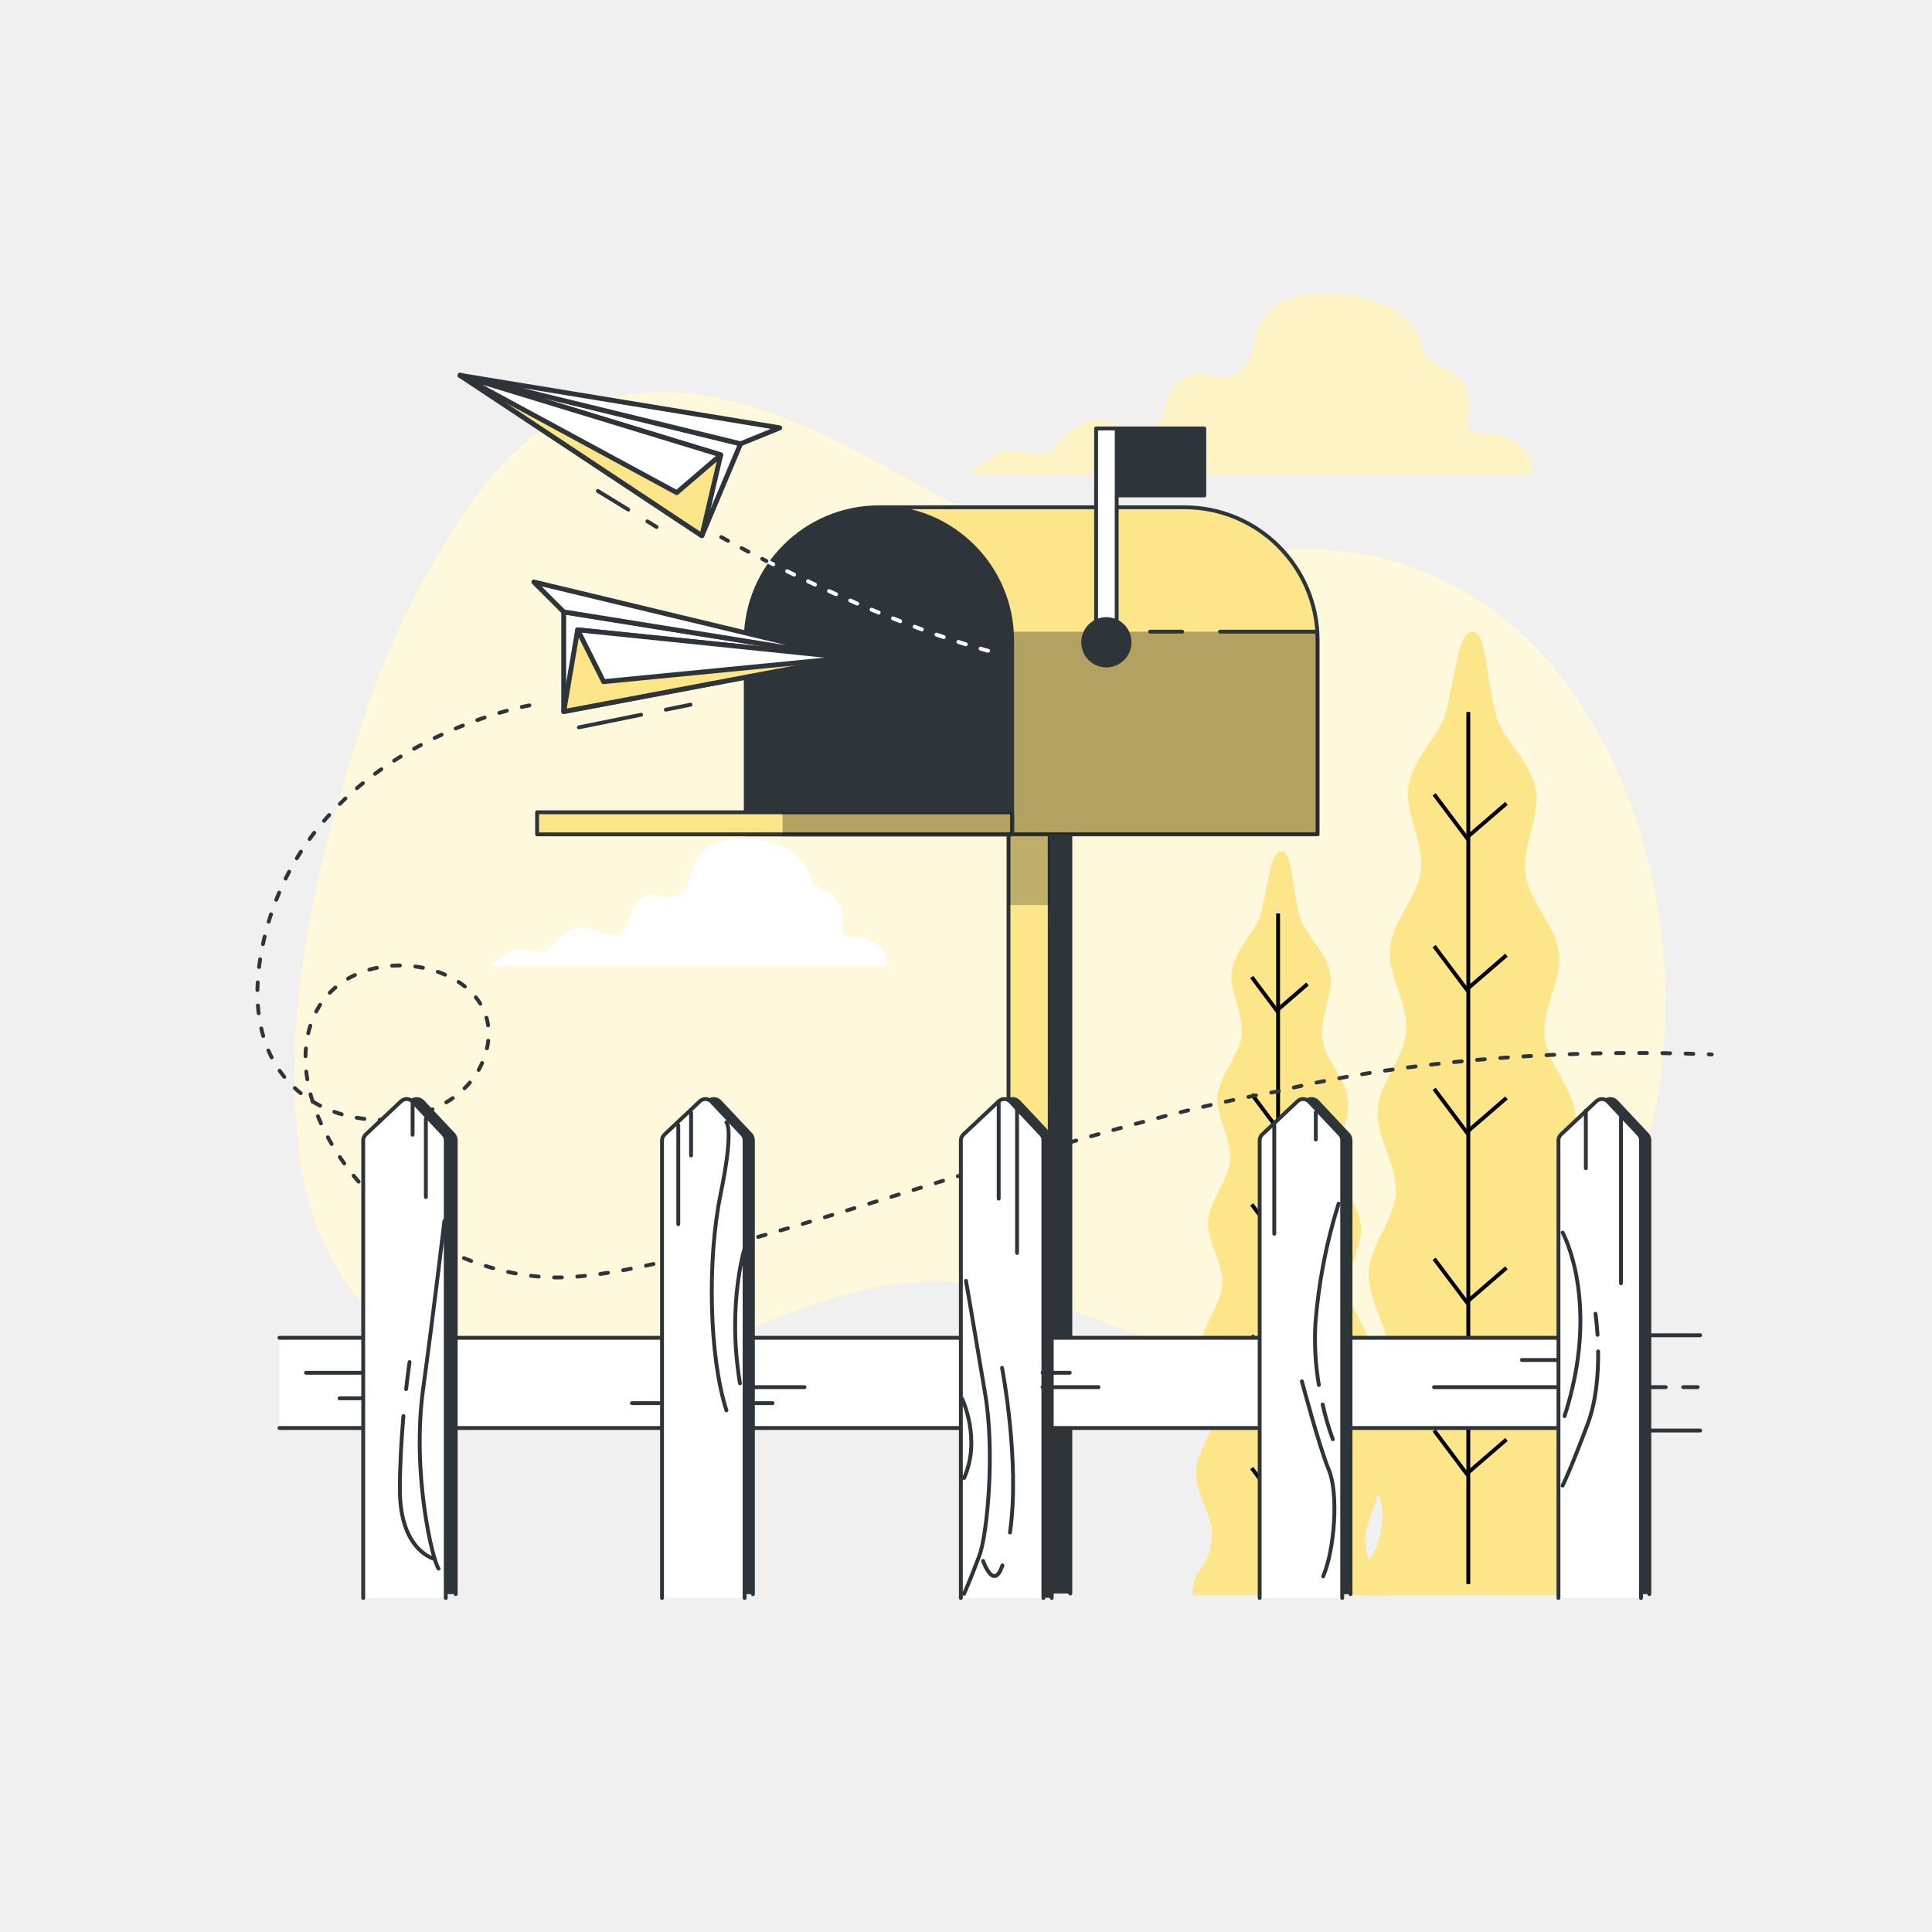
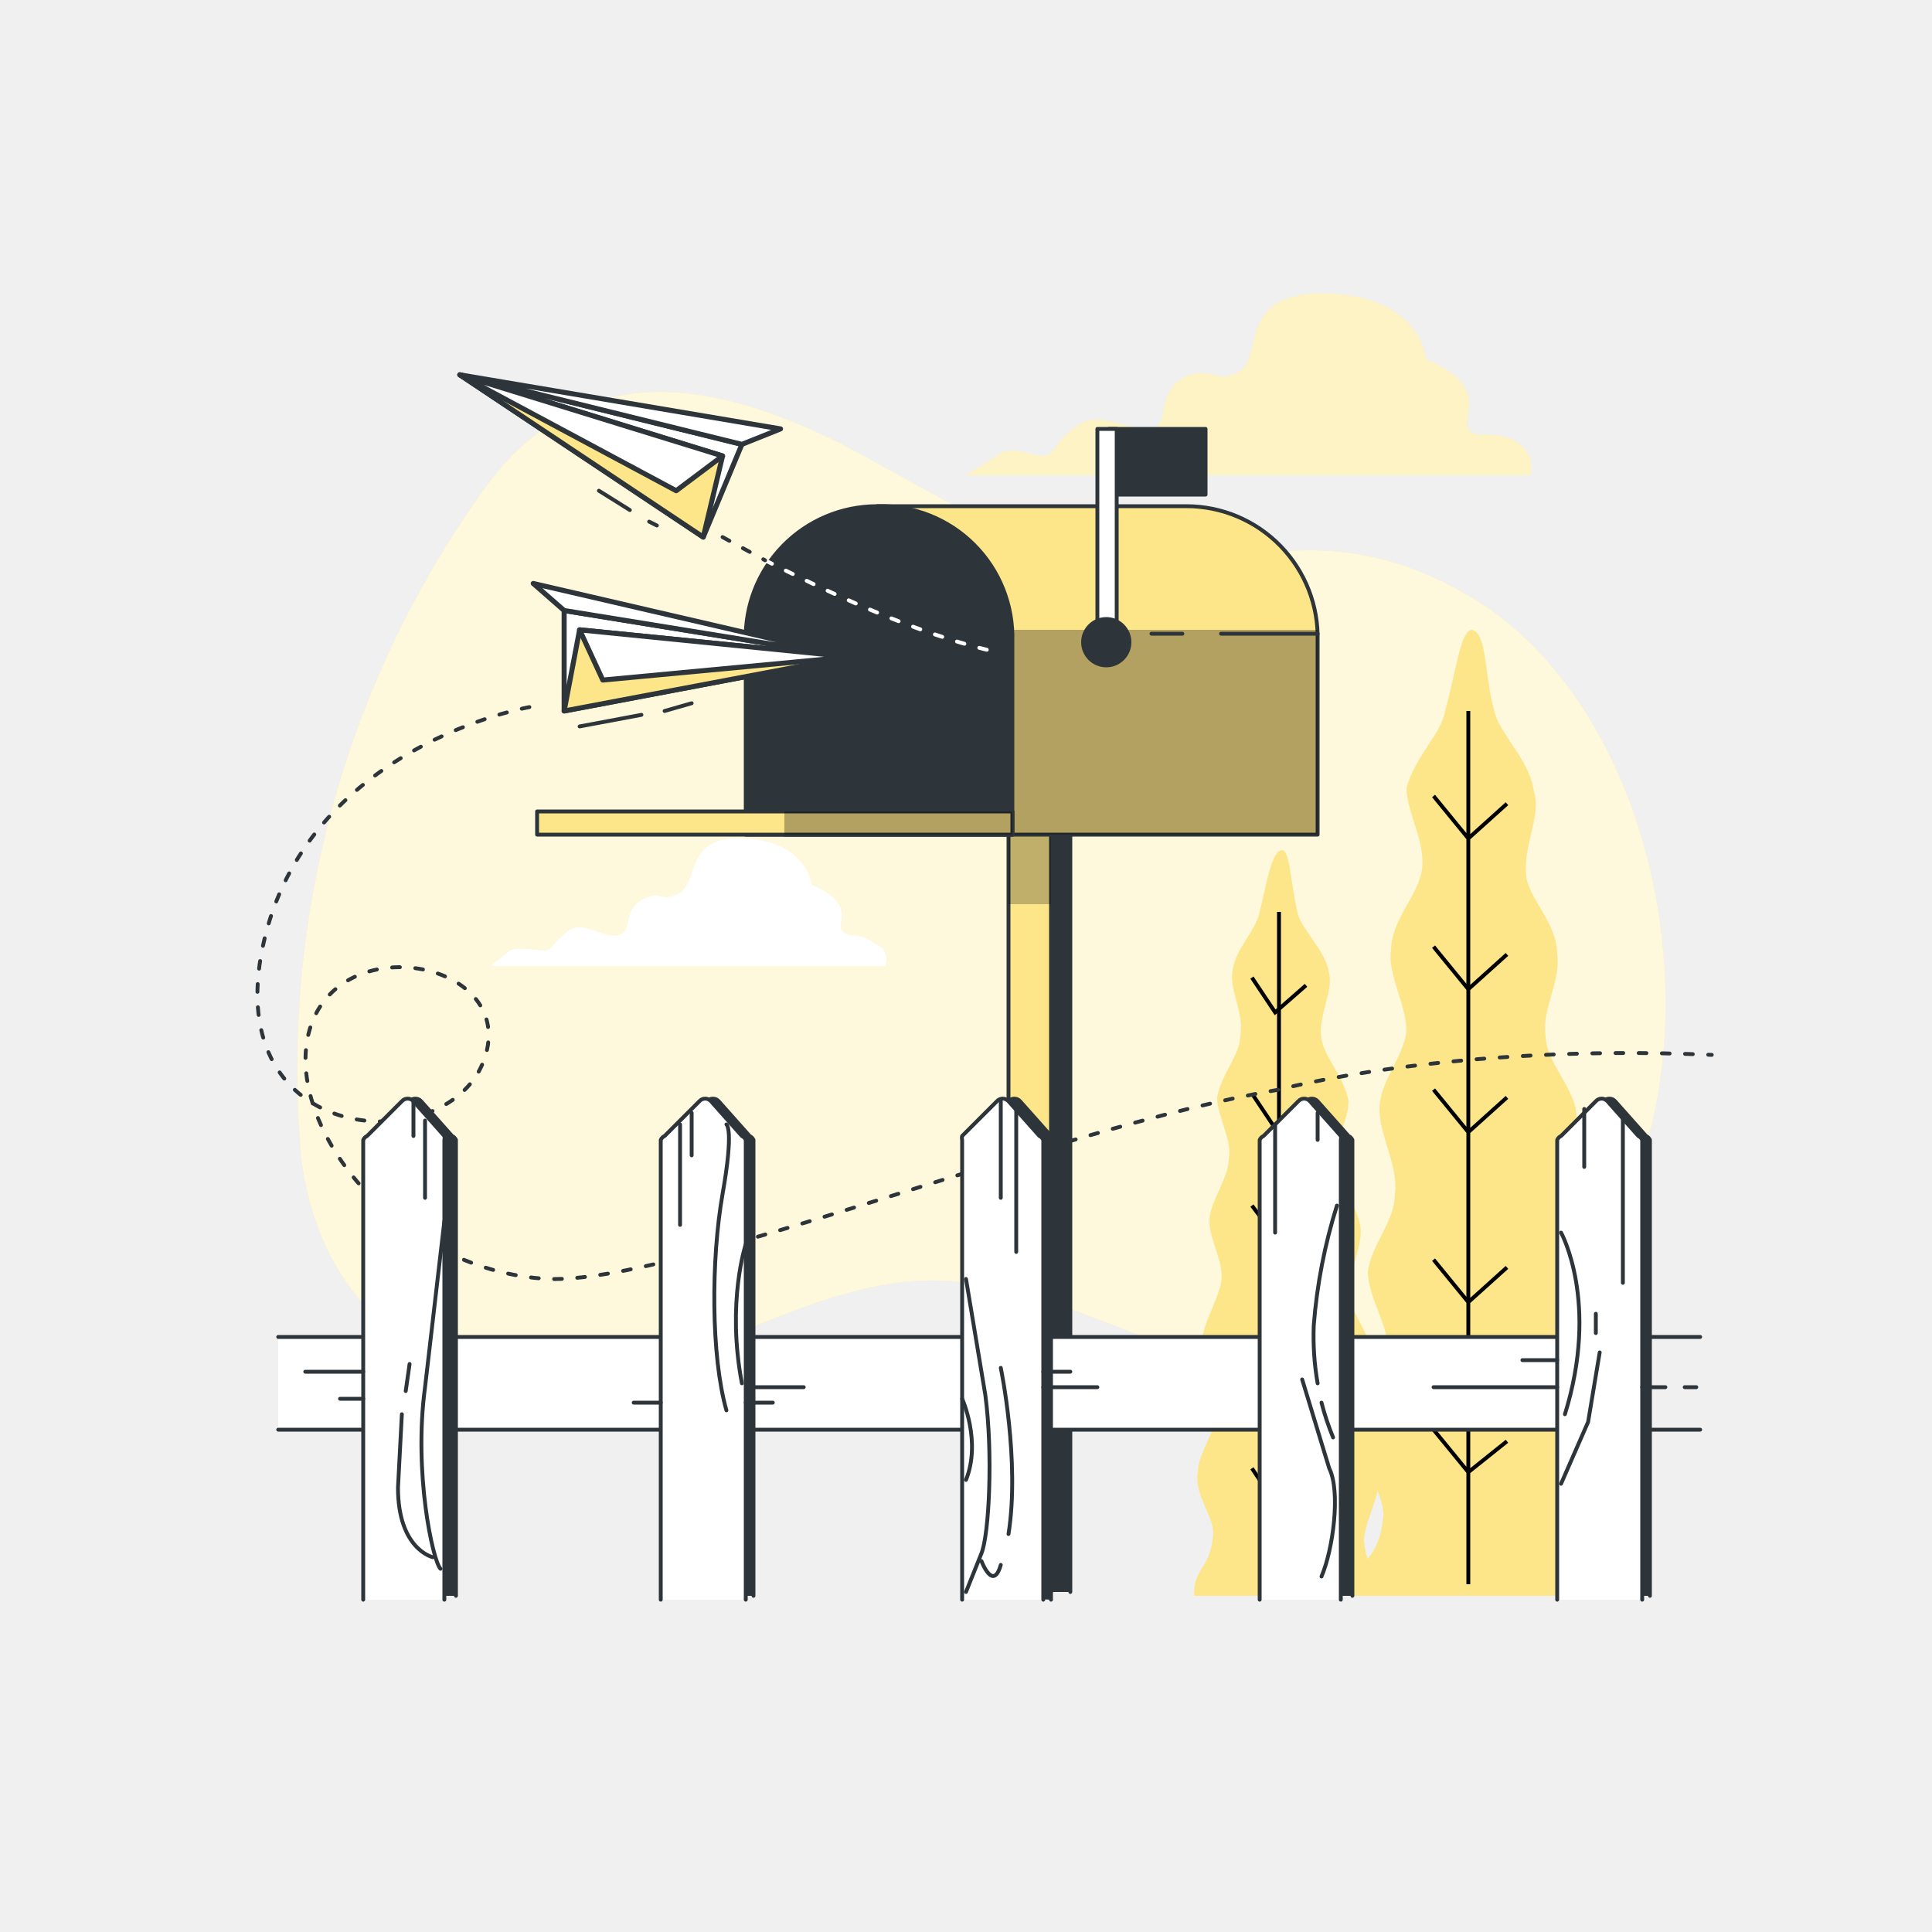
<svg xmlns="http://www.w3.org/2000/svg" viewBox="0 0 500 500">
-   <g id="freepik--background-simple--inject-1--inject-14">
-     <path d="M378,152.56c-15.56-8.52-31.77-11.94-49.46-9.75-21.79,2.69-39,5.86-59.85-2.26-17.53-6.82-33.54-17-50.26-25.44-34.2-17.35-68.15-22.72-93.79,11.5-13.64,18.21-24,39.12-31.15,61.18-11.56,35.59-21.06,75-15.85,112.17,6.59,47.12,47,69.24,95.34,52.17,19.55-6.9,38.42-17,59.27-19.89,43.63-6.06,79.59,34,131.91,24.26C454.34,339.74,447.68,190.71,378,152.56Z" style="fill:#FDE68A" />
-     <path d="M378,152.56c-15.56-8.52-31.77-11.94-49.46-9.75-21.79,2.69-39,5.86-59.85-2.26-17.53-6.82-33.54-17-50.26-25.44-34.2-17.35-68.15-22.72-93.79,11.5-13.64,18.21-24,39.12-31.15,61.18-11.56,35.59-21.06,75-15.85,112.17,6.59,47.12,47,69.24,95.34,52.17,19.55-6.9,38.42-17,59.27-19.89,43.63-6.06,79.59,34,131.91,24.26C454.34,339.74,447.68,190.71,378,152.56Z" style="fill:#fff;opacity:0.7" />
+   <path d="M378 153c-16-9-32-12-49-10-22 3-39 6-60-2-18-7-34-17-51-26-34-17-68-23-93 12a257 257 0 00-47 173c6 47 47 69 95 52 20-7 38-17 59-20 44-6 80 34 132 25 90-17 84-166 14-204z" fill="#fde68a" />
+   <path d="M378 153c-16-9-32-12-49-10-22 3-39 6-60-2-18-7-34-17-51-26-34-17-68-23-93 12a257 257 0 00-47 173c6 47 47 69 95 52 20-7 38-17 59-20 44-6 80 34 132 25 90-17 84-166 14-204z" fill="#fff" opacity=".7" />
+   <path d="M392 114c-7-3-10 0-12-3s6-11-11-18c0 0-1-16-25-17s-17 16-23 20-8-2-15 2-3 12-8 13-13-5-19-1-6 8-9 8-9-3-12 0l-8 5h146s2-5-4-9z" fill="#fde68a" />
+   <path d="M392 114c-7-3-10 0-12-3s6-11-11-18c0 0-1-16-25-17s-17 16-23 20-8-2-15 2-3 12-8 13-13-5-19-1-6 8-9 8-9-3-12 0l-8 5h146s2-5-4-9z" fill="#fff" opacity=".5" />
+   <path d="M226 244c-4-3-6-1-8-3s4-7-8-12c0 0-1-11-17-12s-12 11-17 14-5-1-10 2-2 8-6 9-9-4-13-1-4 5-6 5-7-1-9 0l-5 4h102s2-4-3-6z" fill="#fff" />
+   <path d="M226 244c-4-3-6-1-8-3s4-7-8-12c0 0-1-11-17-12s-12 11-17 14-5-1-10 2-2 8-6 9-9-4-13-1-4 5-6 5-7-1-9 0l-5 4h102s2-4-3-6z" fill="#fff" opacity=".5" />
+   <g>
+     <path d="M353 413h63c-1-8-6-6-7-18 0-6 5-14 5-22 0-6-7-13-7-21-1-6 5-14 4-21 0-7-7-14-7-21-1-7 4-14 4-21s-8-14-8-21c-1-7 4-14 3-21 0-8-7-14-8-20-1-8 4-16 2-22-1-8-8-14-10-20-3-10-2-21-6-22-3 0-4 10-7 21-1 6-8 12-10 20 0 6 5 14 4 21s-8 13-8 21c-1 6 4 14 4 21-1 7-7 13-7 20s5 15 4 22c0 7-6 13-7 20 0 7 6 15 5 21 0 8-6 14-7 21 0 8 6 15 6 21-1 13-7 10-7 21z" fill="#fde68a" />
+     <path fill="none" stroke="#000" stroke-miterlimit="10" d="M380 184v226M390 208l-10 9-9-11M390 247l-10 9-9-11M390 284l-10 9-9-11M390 328l-10 9-9-11M390 373l-10 8-9-11" />
+     <path d="M310 413h49c-1-6-5-5-6-14 0-5 4-11 4-17 0-5-5-10-6-16 0-5 4-11 4-16-1-6-6-11-6-16s4-12 3-17-5-10-6-16c-1-5 3-11 3-16-1-6-6-11-7-16-1-6 3-12 2-17-1-6-6-10-8-15-2-8-2-16-4-17-3 0-4 8-6 16-1 5-6 9-7 15-1 5 3 11 2 17 0 5-5 10-6 16 0 5 4 11 3 16 0 5-5 11-5 16s4 11 3 16-5 11-5 16c0 6 4 11 4 17 0 5-5 11-5 16-1 6 4 11 4 16-1 10-5 8-5 16z" fill="#fde68a" />
+     <path fill="none" stroke="#000" stroke-miterlimit="10" d="M331 236v175M338 255l-8 7-6-9M338 285l-8 7-6-9M338 314l-8 6-6-8M338 347l-8 7-6-8M338 382l-8 7-6-9" />
  </g>
-   <g id="freepik--Clouds--inject-1--inject-14">
-     <path d="M391.65,114.17c-6.35-3.47-9.23-.58-11.54-3.47s6.35-10.39-11-17.89c0,0-1.15-16.16-24.82-16.74S327,92.23,320.65,96.27,312.57,94,306.22,98s-3.46,12.12-8.65,13.27-12.13-5.19-18.48-1.15-6.35,7.5-9.23,7.5-8.66-2.31-12.12,0-7.51,5.2-7.51,5.2h146S398,117.63,391.65,114.17Z" style="fill:#FDE68A" />
-     <path d="M391.65,114.17c-6.35-3.47-9.23-.58-11.54-3.47s6.35-10.39-11-17.89c0,0-1.15-16.16-24.82-16.74S327,92.23,320.65,96.27,312.57,94,306.22,98s-3.46,12.12-8.65,13.27-12.13-5.19-18.48-1.15-6.35,7.5-9.23,7.5-8.66-2.31-12.12,0-7.51,5.2-7.51,5.2h146S398,117.63,391.65,114.17Z" style="fill:#fff;opacity:0.5" />
-     <path d="M226.08,243.9c-4.46-2.43-6.49-.41-8.11-2.43s4.46-7.3-7.7-12.57c0,0-.81-11.35-17.44-11.76s-12.16,11.35-16.62,14.19-5.67-1.62-10.13,1.22-2.44,8.51-6.08,9.32-8.52-3.65-13-.81-4.46,5.27-6.48,5.27-6.09-1.62-8.52,0-5.27,3.65-5.27,3.65H229.32S230.54,246.33,226.08,243.9Z" style="fill:#fff" />
-     <path d="M226.08,243.9c-4.46-2.43-6.49-.41-8.11-2.43s4.46-7.3-7.7-12.57c0,0-.81-11.35-17.44-11.76s-12.16,11.35-16.62,14.19-5.67-1.62-10.13,1.22-2.44,8.51-6.08,9.32-8.52-3.65-13-.81-4.46,5.27-6.48,5.27-6.09-1.62-8.52,0-5.27,3.65-5.27,3.65H229.32S230.54,246.33,226.08,243.9Z" style="fill:#fff;opacity:0.5" />
+   <g>
+     <path fill="#2e353a" stroke="#2e353a" stroke-linecap="round" stroke-linejoin="round" d="M266 412V210h11v202" />
+     <path fill="#fde68a" stroke="#2e353a" stroke-linecap="round" stroke-linejoin="round" d="M261 412V210h11v202" />
+     <path style="mix-blend-mode:multiply" fill="#2e353a" opacity=".3" d="M261 210h11v24h-11z" />
+     <path d="M307 131h-80l35 85h79v-50a34 34 0 00-34-35z" fill="#fde68a" stroke="#2e353a" stroke-linecap="round" stroke-linejoin="round" />
+     <path d="M256 201l6 15h79v-50-3h-85z" style="mix-blend-mode:multiply" opacity=".3" />
+     <path fill="none" stroke="#2e353a" stroke-linecap="round" stroke-linejoin="round" d="M306 164h-8M341 164h-25" />
+     <path d="M227 131h0a34 34 0 0135 35v50h0-69 0v-50a34 34 0 0134-35z" fill="#2e353a" stroke="#2e353a" stroke-linecap="round" stroke-linejoin="round" />
+     <path fill="#fde68a" stroke="#2e353a" stroke-linecap="round" stroke-linejoin="round" d="M203 210h59v6h-59z" />
+     <path fill="#fde68a" stroke="#2e353a" stroke-linecap="round" stroke-linejoin="round" d="M139 210h123v6H139z" />
+     <path opacity=".3" d="M203 210h59v6h-59z" />
+     <path fill="#2e353a" stroke="#2e353a" stroke-linecap="round" stroke-linejoin="round" d="M287 111h25v17h-25z" />
+     <path fill="#fff" stroke="#2e353a" stroke-linecap="round" stroke-linejoin="round" d="M284 111h5v54h-5z" />
+     <circle cx="286.3" cy="166.2" r="6" fill="#2e353a" stroke="#2e353a" stroke-linecap="round" stroke-linejoin="round" />
  </g>
-   <g id="freepik--Plants--inject-1--inject-14">
-     <path d="M352.87,412.87h63.2c-1.21-7.73-6.18-6.37-6.84-18.35-.33-6,5.26-13.5,4.77-21.42-.4-6.53-6.83-13.22-7.33-20.69-.45-6.74,5-14.22,4.51-21.48-.51-6.86-7-13.45-7.61-20.59-.56-7,4.82-14.51,4.18-21.55s-7.27-13.51-8-20.45c-.73-7.13,4.48-14.81,3.68-21.63-.84-7.25-7.68-13.51-8.61-20.19-1-7.43,3.81-15.37,2.68-21.79-1.39-7.86-8.71-13.55-10.25-19.35-2.87-10.81-2.51-21.22-5.9-21.9-3.61-.72-4.44,9.49-7.18,20.9-1.38,5.73-8.53,11.54-9.71,19.41-.95,6.37,4.11,14.12,3.28,21.52-.74,6.63-7.41,13-8.06,20.21-.61,6.78,4.8,14.25,4.27,21.34-.52,6.89-7,13.46-7.43,20.46s5.13,14.32,4.75,21.23c-.39,7.08-6.74,13.77-7.07,20.58-.34,7.21,5.35,14.48,5.07,21.16-.31,7.41-6.57,14.19-6.8,20.67-.28,7.86,5.49,15.11,5.31,21.1-.38,13-6.33,10.29-6.54,20.75Z" style="fill:#FDE68A" />
-     <line x1="380" y1="184.25" x2="380" y2="409.95" style="fill:none;stroke:#000;stroke-miterlimit:10" />
-     <polyline points="389.87 207.91 379.58 216.8 371.16 205.57" style="fill:none;stroke:#000;stroke-miterlimit:10" />
-     <polyline points="389.87 247.2 379.58 256.08 371.16 244.86" style="fill:none;stroke:#000;stroke-miterlimit:10" />
-     <polyline points="389.87 284.14 379.58 293.03 371.16 281.8" style="fill:none;stroke:#000;stroke-miterlimit:10" />
-     <polyline points="389.87 328.11 379.58 336.99 371.16 325.77" style="fill:none;stroke:#000;stroke-miterlimit:10" />
-     <polyline points="389.87 372.54 379.58 381.42 371.16 370.2" style="fill:none;stroke:#000;stroke-miterlimit:10" />
-     <path d="M309.82,412.87h48.79c-.94-6-4.77-4.92-5.28-14.16-.26-4.66,4.05-10.42,3.68-16.54-.31-5-5.27-10.21-5.66-16-.35-5.2,3.89-11,3.48-16.58-.39-5.3-5.42-10.38-5.87-15.89s3.72-11.21,3.23-16.64-5.62-10.43-6.16-15.78c-.56-5.51,3.46-11.43,2.84-16.71-.65-5.59-5.93-10.42-6.64-15.57-.8-5.74,2.94-11.87,2.06-16.82-1.07-6.07-6.72-10.47-7.9-14.94-2.22-8.34-1.94-16.39-4.56-16.91-2.79-.56-3.43,7.32-5.54,16.14-1.06,4.42-6.59,8.91-7.5,15-.73,4.92,3.17,10.9,2.53,16.61-.57,5.12-5.71,10-6.22,15.6-.47,5.23,3.71,11,3.3,16.47-.4,5.32-5.39,10.39-5.74,15.79s4,11.06,3.67,16.39-5.2,10.63-5.45,15.89c-.27,5.56,4.12,11.17,3.91,16.33-.24,5.72-5.07,11-5.25,16-.22,6.06,4.24,11.67,4.1,16.28-.3,10-4.89,7.95-5.05,16Z" style="fill:#FDE68A" />
-     <line x1="330.77" y1="236.4" x2="330.77" y2="410.62" style="fill:none;stroke:#000;stroke-miterlimit:10" />
-     <polyline points="338.38 254.66 330.44 261.52 323.94 252.85" style="fill:none;stroke:#000;stroke-miterlimit:10" />
-     <polyline points="338.38 284.98 330.44 291.84 323.94 283.18" style="fill:none;stroke:#000;stroke-miterlimit:10" />
-     <polyline points="338.38 313.5 330.44 320.36 323.94 311.7" style="fill:none;stroke:#000;stroke-miterlimit:10" />
-     <polyline points="338.38 347.44 330.44 354.3 323.94 345.63" style="fill:none;stroke:#000;stroke-miterlimit:10" />
-     <polyline points="338.38 381.74 330.44 388.59 323.94 379.93" style="fill:none;stroke:#000;stroke-miterlimit:10" />
+   <g stroke-linecap="round" stroke-linejoin="round">
+     <path d="M198 145c14 7 38 19 61 24" fill="none" stroke="#fff" stroke-dasharray="2,4" />
+     <path d="M187 139l11 6" fill="none" stroke="#2e353a" stroke-dasharray="2,4" />
+     <path fill="#fff" stroke="#2e353a" stroke-width="1.3" d="M182 139l10-24-73-18 63 42z" />
+     <path fill="#fde68a" stroke="#2e353a" stroke-width="1.3" d="M187 118l-5 21-63-42 68 21z" />
+     <path fill="#fff" stroke="#2e353a" stroke-width="1.3" d="M187 118l-12 9-56-30 68 21zM192 115l10-4-83-14 73 18z" />
+     <path fill="none" stroke="#2e353a" d="M168 135l2 1M155 127l8 5" />
+     <path fill="#fff" stroke="#2e353a" stroke-width="1.3" d="M146 184v-26l74 12-74 14z" />
+     <path fill="#fde68a" stroke="#2e353a" stroke-width="1.3" d="M150 163l-4 21 74-14-70-7z" />
+     <path fill="#fff" stroke="#2e353a" stroke-width="1.3" d="M150 163l6 13 64-6-70-7zM146 158l-8-7 82 19-74-12z" />
+     <path fill="none" stroke="#2e353a" d="M172 184l7-2M150 188l16-3" />
+     <path d="M137 183s-58 10-69 62 47 55 57 30-34-35-44-11 20 65 61 67c34 1 130-39 189-49 0 0 44-12 112-9" fill="none" stroke="#2e353a" stroke-dasharray="2,4" />
  </g>
-   <g id="freepik--Mailbox--inject-1--inject-14">
-     <polyline points="266.33 412.4 266.33 210.22 277 210.22 277 412.4" style="fill:#2e353a;stroke:#2e353a;stroke-linecap:round;stroke-linejoin:round" />
-     <polyline points="261 412.4 261 210.22 271.67 210.22 271.67 412.4" style="fill:#FDE68A;stroke:#2e353a;stroke-linecap:round;stroke-linejoin:round" />
-     <rect x="261" y="210.22" width="10.67" height="24" style="fill:#2e353a;opacity:0.3;mix-blend-mode:multiply" />
-     <path d="M306.53,131.29H227.47l34.46,84.64H341V165.75A34.46,34.46,0,0,0,306.53,131.29Z" style="fill:#FDE68A;stroke:#2e353a;stroke-linecap:round;stroke-linejoin:round" />
-     <path d="M255.9,201.11l6,14.82H341V165.75c0-.76,0-1.52-.08-2.27h-85Z" style="opacity:0.3;mix-blend-mode:multiply" />
-     <line x1="305.95" y1="163.48" x2="297.63" y2="163.48" style="fill:none;stroke:#2e353a;stroke-linecap:round;stroke-linejoin:round" />
-     <line x1="340.92" y1="163.48" x2="315.74" y2="163.48" style="fill:none;stroke:#2e353a;stroke-linecap:round;stroke-linejoin:round" />
-     <path d="M227.47,131.29h0a34.47,34.47,0,0,1,34.47,34.47v50.18a0,0,0,0,1,0,0H193a0,0,0,0,1,0,0V165.75A34.47,34.47,0,0,1,227.47,131.29Z" style="fill:#2e353a;stroke:#2e353a;stroke-linecap:round;stroke-linejoin:round" />
-     <rect x="202.53" y="210.22" width="59.4" height="5.71" style="fill:#FDE68A;stroke:#2e353a;stroke-linecap:round;stroke-linejoin:round" />
-     <rect x="139" y="210.22" width="122.93" height="5.71" style="fill:#FDE68A;stroke:#2e353a;stroke-linecap:round;stroke-linejoin:round" />
-     <rect x="202.53" y="210.22" width="59.4" height="5.71" style="opacity:0.3" />
-     <rect x="287" y="110.89" width="24.67" height="17.33" style="fill:#2e353a;stroke:#2e353a;stroke-linecap:round;stroke-linejoin:round" />
-     <rect x="283.67" y="110.89" width="5.33" height="54" style="fill:#fff;stroke:#2e353a;stroke-linecap:round;stroke-linejoin:round" />
-     <circle cx="286.33" cy="166.22" r="6" style="fill:#2e353a;stroke:#2e353a;stroke-linecap:round;stroke-linejoin:round" />
-   </g>
-   <g id="freepik--paper-planes--inject-1--inject-14">
-     <path d="M198.34,145.15c13.92,7.07,38.12,18.4,60.44,24.1" style="fill:none;stroke:#fff;stroke-linecap:round;stroke-linejoin:round;stroke-dasharray:2,4" />
-     <path d="M186.66,139s4.46,2.52,11.68,6.19" style="fill:none;stroke:#2e353a;stroke-linecap:round;stroke-linejoin:round;stroke-dasharray:2,4" />
-     <polygon points="181.65 138.63 191.66 114.85 119.07 97.14 181.65 138.63" style="fill:#fff;stroke:#2e353a;stroke-linecap:round;stroke-linejoin:round;stroke-width:1.263px" />
-     <polygon points="186.53 117.73 181.65 138.63 119.07 97.14 186.53 117.73" style="fill:#FDE68A;stroke:#2e353a;stroke-linecap:round;stroke-linejoin:round;stroke-width:1.263px" />
-     <polygon points="186.53 117.73 175.14 127.49 119.07 97.14 186.53 117.73" style="fill:#fff;stroke:#2e353a;stroke-linecap:round;stroke-linejoin:round;stroke-width:1.263px" />
-     <polygon points="191.66 114.85 201.8 110.73 119.07 97.14 191.66 114.85" style="fill:#fff;stroke:#2e353a;stroke-linecap:round;stroke-linejoin:round;stroke-width:1.263px" />
-     <line x1="167.55" y1="134.93" x2="169.9" y2="136.37" style="fill:none;stroke:#2e353a;stroke-linecap:round;stroke-linejoin:round" />
-     <line x1="154.73" y1="127.07" x2="162.6" y2="131.89" style="fill:none;stroke:#2e353a;stroke-linecap:round;stroke-linejoin:round" />
-     <polygon points="145.89 184.15 145.89 158.36 219.67 170.22 145.89 184.15" style="fill:#fff;stroke:#2e353a;stroke-linecap:round;stroke-linejoin:round;stroke-width:1.263px" />
-     <polygon points="149.5 163 145.89 184.15 219.67 170.22 149.5 163" style="fill:#FDE68A;stroke:#2e353a;stroke-linecap:round;stroke-linejoin:round;stroke-width:1.263px" />
-     <polygon points="149.5 163 156.21 176.41 219.67 170.22 149.5 163" style="fill:#fff;stroke:#2e353a;stroke-linecap:round;stroke-linejoin:round;stroke-width:1.263px" />
-     <polygon points="145.89 158.36 138.15 150.62 219.67 170.22 145.89 158.36" style="fill:#fff;stroke:#2e353a;stroke-linecap:round;stroke-linejoin:round;stroke-width:1.263px" />
-     <line x1="172.31" y1="183.67" x2="178.71" y2="182.37" style="fill:none;stroke:#2e353a;stroke-linecap:round;stroke-linejoin:round" />
-     <line x1="149.83" y1="188.24" x2="165.92" y2="184.97" style="fill:none;stroke:#2e353a;stroke-linecap:round;stroke-linejoin:round" />
-     <path d="M137,182.56s-58,10-69,62,47,55,57,30-34-35-44-11,20,65,61,67c34.07,1.66,129.59-38.11,189-48.16,0,0,44-12.18,112-9.51" style="fill:none;stroke:#2e353a;stroke-linecap:round;stroke-linejoin:round;stroke-dasharray:2,4" />
-   </g>
-   <g id="freepik--Fence--inject-1--inject-14">
-     <line x1="423.33" y1="345.56" x2="440" y2="345.56" style="fill:#fff;stroke:#2e353a;stroke-linecap:round;stroke-linejoin:round" />
-     <line x1="423.33" y1="370.22" x2="440" y2="370.22" style="fill:#fff;stroke:#2e353a;stroke-linecap:round;stroke-linejoin:round" />
-     <polyline points="72.33 369.56 421.33 369.56 421.33 346.22 72.33 346.22" style="fill:#fff;stroke:#2e353a;stroke-linecap:round;stroke-linejoin:round" />
-     <path d="M96.59,412.56V295.14a2.13,2.13,0,0,1,.66-1.54l9.12-8.59a2.13,2.13,0,0,1,3,.09l8,8.51a2.17,2.17,0,0,1,.57,1.45v117.5" style="fill:#2e353a;stroke:#2e353a;stroke-linecap:round;stroke-linejoin:round" />
-     <path d="M94,413.56V295.14a2.1,2.1,0,0,1,.67-1.54l9.12-8.59a2.12,2.12,0,0,1,3,.09l8,8.51a2.12,2.12,0,0,1,.57,1.45v118.5" style="fill:#fff;stroke:#2e353a;stroke-linecap:round;stroke-linejoin:round" />
-     <path d="M173.49,412.56V295.14a2.13,2.13,0,0,1,.66-1.54l9.13-8.59a2.12,2.12,0,0,1,3,.09l8,8.51a2.12,2.12,0,0,1,.57,1.45v117.5" style="fill:#2e353a;stroke:#2e353a;stroke-linecap:round;stroke-linejoin:round" />
-     <path d="M171.33,413.56V295.14a2.1,2.1,0,0,1,.67-1.54l9.12-8.59a2.13,2.13,0,0,1,3,.09l8,8.51a2.13,2.13,0,0,1,.58,1.45v118.5" style="fill:#fff;stroke:#2e353a;stroke-linecap:round;stroke-linejoin:round" />
-     <path d="M250.82,412.56V295.14a2.1,2.1,0,0,1,.67-1.54l9.12-8.59a2.13,2.13,0,0,1,3,.09l8,8.51a2.13,2.13,0,0,1,.58,1.45v118.5" style="fill:#2e353a;stroke:#2e353a;stroke-linecap:round;stroke-linejoin:round" />
-     <path d="M248.67,413.56V295.14a2.13,2.13,0,0,1,.66-1.54l9.13-8.59a2.12,2.12,0,0,1,3,.09l8,8.51a2.12,2.12,0,0,1,.57,1.45v118.5" style="fill:#fff;stroke:#2e353a;stroke-linecap:round;stroke-linejoin:round" />
-     <path d="M328.16,412.56V295.14a2.13,2.13,0,0,1,.66-1.54l9.12-8.59a2.13,2.13,0,0,1,3,.09l8,8.51a2.17,2.17,0,0,1,.57,1.45v117.5" style="fill:#2e353a;stroke:#2e353a;stroke-linecap:round;stroke-linejoin:round" />
-     <path d="M326,413.56V295.14a2.1,2.1,0,0,1,.67-1.54l9.12-8.59a2.12,2.12,0,0,1,3,.09l8,8.51a2.12,2.12,0,0,1,.57,1.45v118.5" style="fill:#fff;stroke:#2e353a;stroke-linecap:round;stroke-linejoin:round" />
-     <path d="M405.49,412.56V295.14a2.13,2.13,0,0,1,.66-1.54l9.13-8.59a2.12,2.12,0,0,1,3,.09l8,8.51a2.12,2.12,0,0,1,.57,1.45v117.5" style="fill:#2e353a;stroke:#2e353a;stroke-linecap:round;stroke-linejoin:round" />
-     <path d="M403.33,413.56V295.14a2.1,2.1,0,0,1,.67-1.54l9.12-8.59a2.13,2.13,0,0,1,3,.09l8,8.51a2.13,2.13,0,0,1,.58,1.45v118.5" style="fill:#fff;stroke:#2e353a;stroke-linecap:round;stroke-linejoin:round" />
-     <line x1="106.78" y1="285.1" x2="106.78" y2="293.66" style="fill:none;stroke:#2e353a;stroke-linecap:round;stroke-linejoin:round" />
-     <line x1="110.21" y1="289.52" x2="110.21" y2="309.78" style="fill:none;stroke:#2e353a;stroke-linecap:round;stroke-linejoin:round" />
-     <line x1="175.54" y1="291.18" x2="175.54" y2="316.81" style="fill:none;stroke:#2e353a;stroke-linecap:round;stroke-linejoin:round" />
-     <line x1="178.85" y1="287.87" x2="178.85" y2="299.03" style="fill:none;stroke:#2e353a;stroke-linecap:round;stroke-linejoin:round" />
-     <line x1="258.46" y1="285.01" x2="258.46" y2="310.2" style="fill:none;stroke:#2e353a;stroke-linecap:round;stroke-linejoin:round" />
-     <line x1="263.21" y1="287.04" x2="263.21" y2="324.26" style="fill:none;stroke:#2e353a;stroke-linecap:round;stroke-linejoin:round" />
-     <line x1="329.78" y1="291.18" x2="329.78" y2="319.29" style="fill:none;stroke:#2e353a;stroke-linecap:round;stroke-linejoin:round" />
-     <line x1="340.53" y1="287.87" x2="340.53" y2="294.9" style="fill:none;stroke:#2e353a;stroke-linecap:round;stroke-linejoin:round" />
-     <line x1="410.41" y1="287.45" x2="410.41" y2="302.34" style="fill:none;stroke:#2e353a;stroke-linecap:round;stroke-linejoin:round" />
-     <line x1="419.51" y1="289.11" x2="419.51" y2="332.11" style="fill:none;stroke:#2e353a;stroke-linecap:round;stroke-linejoin:round" />
-     <line x1="402.97" y1="351.96" x2="393.87" y2="351.96" style="fill:none;stroke:#2e353a;stroke-linecap:round;stroke-linejoin:round" />
-     <line x1="402.97" y1="358.99" x2="371.13" y2="358.99" style="fill:none;stroke:#2e353a;stroke-linecap:round;stroke-linejoin:round" />
-     <line x1="284.29" y1="358.99" x2="269.82" y2="358.99" style="fill:none;stroke:#2e353a;stroke-linecap:round;stroke-linejoin:round" />
-     <line x1="208.21" y1="358.99" x2="193.74" y2="358.99" style="fill:none;stroke:#2e353a;stroke-linecap:round;stroke-linejoin:round" />
-     <line x1="93.67" y1="355.27" x2="79.2" y2="355.27" style="fill:none;stroke:#2e353a;stroke-linecap:round;stroke-linejoin:round" />
-     <line x1="93.67" y1="361.88" x2="87.88" y2="361.88" style="fill:none;stroke:#2e353a;stroke-linecap:round;stroke-linejoin:round" />
-     <line x1="276.85" y1="355.27" x2="269.82" y2="355.27" style="fill:none;stroke:#2e353a;stroke-linecap:round;stroke-linejoin:round" />
-     <line x1="199.94" y1="363.12" x2="192.91" y2="363.12" style="fill:none;stroke:#2e353a;stroke-linecap:round;stroke-linejoin:round" />
-     <line x1="170.58" y1="363.12" x2="163.55" y2="363.12" style="fill:none;stroke:#2e353a;stroke-linecap:round;stroke-linejoin:round" />
-     <line x1="431.08" y1="358.99" x2="424.88" y2="358.99" style="fill:none;stroke:#2e353a;stroke-linecap:round;stroke-linejoin:round" />
-     <line x1="439.35" y1="358.99" x2="435.63" y2="358.99" style="fill:none;stroke:#2e353a;stroke-linecap:round;stroke-linejoin:round" />
-     <path d="M115,316s-2.5,21.49-5.5,43.48,2.5,44.49,4,46.49" style="fill:none;stroke:#2e353a;stroke-linecap:round;stroke-linejoin:round" />
-     <path d="M105.11,359.5c.48-4.29.88-7,.88-7" style="fill:none;stroke:#2e353a;stroke-linecap:round;stroke-linejoin:round" />
-     <path d="M112.49,403.47s-9-2-9-18c0-6.57.42-13.3.92-19" style="fill:none;stroke:#2e353a;stroke-linecap:round;stroke-linejoin:round" />
-     <path d="M188,290.5s2,1.5-1.5,18.5-3,42,1.5,56" style="fill:none;stroke:#2e353a;stroke-linecap:round;stroke-linejoin:round" />
-     <path d="M193,322s-5,15-1.5,36" style="fill:none;stroke:#2e353a;stroke-linecap:round;stroke-linejoin:round" />
-     <path d="M250,331.49s2.5,14.5,5,29.49.5,36-1.5,41.49-4,10-4,10" style="fill:none;stroke:#2e353a;stroke-linecap:round;stroke-linejoin:round" />
-     <path d="M259.42,405.12c-2.23,6.84-5-1.15-5-1.15" style="fill:none;stroke:#2e353a;stroke-linecap:round;stroke-linejoin:round" />
-     <path d="M259.33,354s4.71,24.31,2.05,42.61" style="fill:none;stroke:#2e353a;stroke-linecap:round;stroke-linejoin:round" />
-     <path d="M249,362s5,10.5.5,20.5" style="fill:none;stroke:#2e353a;stroke-linecap:round;stroke-linejoin:round" />
-     <path d="M342.3,363.48a68.23,68.23,0,0,0,2.63,9" style="fill:none;stroke:#2e353a;stroke-linecap:round;stroke-linejoin:round" />
-     <path d="M346.43,311.5a138.77,138.77,0,0,0-6,31,71.49,71.49,0,0,0,.89,15.93" style="fill:none;stroke:#2e353a;stroke-linecap:round;stroke-linejoin:round" />
-     <path d="M336.93,357.48s4.5,17,7,23,1.5,20.49-1.5,27.49" style="fill:none;stroke:#2e353a;stroke-linecap:round;stroke-linejoin:round" />
-     <path d="M404.41,319s10,18,.5,47.49" style="fill:none;stroke:#2e353a;stroke-linecap:round;stroke-linejoin:round" />
-     <path d="M413.6,349.74c.06,5.62-.44,12.74-2.69,18.74-4.5,12-6.5,16-6.5,16" style="fill:none;stroke:#2e353a;stroke-linecap:round;stroke-linejoin:round" />
-     <path d="M412.91,340s.33,2.15.53,5.46" style="fill:none;stroke:#2e353a;stroke-linecap:round;stroke-linejoin:round" />
+   <g stroke="#2e353a" stroke-linecap="round" stroke-linejoin="round">
+     <path fill="#fff" d="M423 346h17M423 370h17M72 370h349v-24H72" />
+     <path d="M97 413V295a2 2 0 010-1l9-9a2 2 0 013 0l8 9a2 2 0 011 1v118" fill="#2e353a" />
+     <path d="M94 414V295a2 2 0 011-1l9-9a2 2 0 013 0l8 9a2 2 0 010 1v119" fill="#fff" />
+     <path d="M173 413V295a2 2 0 011-1l9-9a2 2 0 013 0l8 9a2 2 0 011 1v118" fill="#2e353a" />
+     <path d="M171 414V295a2 2 0 011-1l9-9a2 2 0 013 0l8 9a2 2 0 011 1v119" fill="#fff" />
+     <path d="M251 413V295a2 2 0 010-1l10-9a2 2 0 013 0l8 9a2 2 0 010 1v119" fill="#2e353a" />
+     <path d="M249 414V295a2 2 0 010-1l9-9a2 2 0 013 0l8 9a2 2 0 011 1v119" fill="#fff" />
+     <path d="M328 413V295a2 2 0 011-1l9-9a2 2 0 013 0l8 9a2 2 0 011 1v118" fill="#2e353a" />
+     <path d="M326 414V295a2 2 0 011-1l9-9a2 2 0 013 0l8 9a2 2 0 010 1v119" fill="#fff" />
+     <path d="M405 413V295a2 2 0 011-1l9-9a2 2 0 013 0l8 9a2 2 0 011 1v118" fill="#2e353a" />
+     <path d="M403 414V295a2 2 0 011-1l9-9a2 2 0 013 0l8 9a2 2 0 011 1v119" fill="#fff" />
+     <path fill="none" d="M107 285v9M110 290v20M176 291v26M179 288v11M259 285v25M263 287v37M330 291v28M341 288v7M410 287v15M420 289v43M403 352h-9M403 359h-32M284 359h-14M208 359h-14M94 355H79M94 362h-6M277 355h-7M200 363h-7M171 363h-7M431 359h-6M439 359h-3M115 316l-5 43c-3 22 2 45 4 47M105 360l1-7" />
+     <path d="M112 403s-9-2-9-18l1-19M188 291s2 1-1 18-3 42 1 56M193 322s-5 15-1 36M250 331l5 30c2 15 1 36-1 41l-4 10M259 405c-2 7-5-1-5-1M259 354s5 24 2 43M249 362s5 11 1 21M342 363a68 68 0 003 9M346 312a139 139 0 00-6 31 71 71 0 001 15M337 357l7 23c3 6 1 21-2 28M404 319s10 18 1 47M414 350l-3 18-7 16M413 340v5" fill="none" />
  </g>
</svg>
